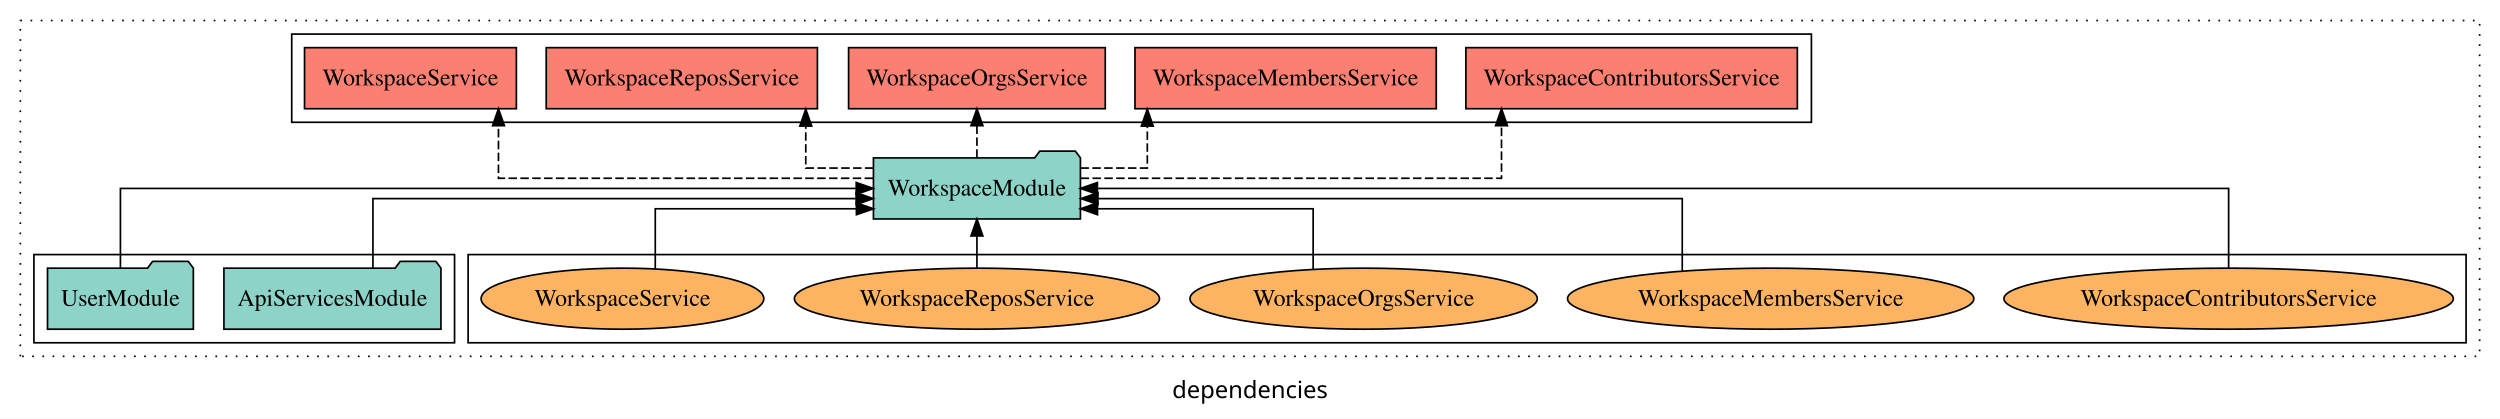
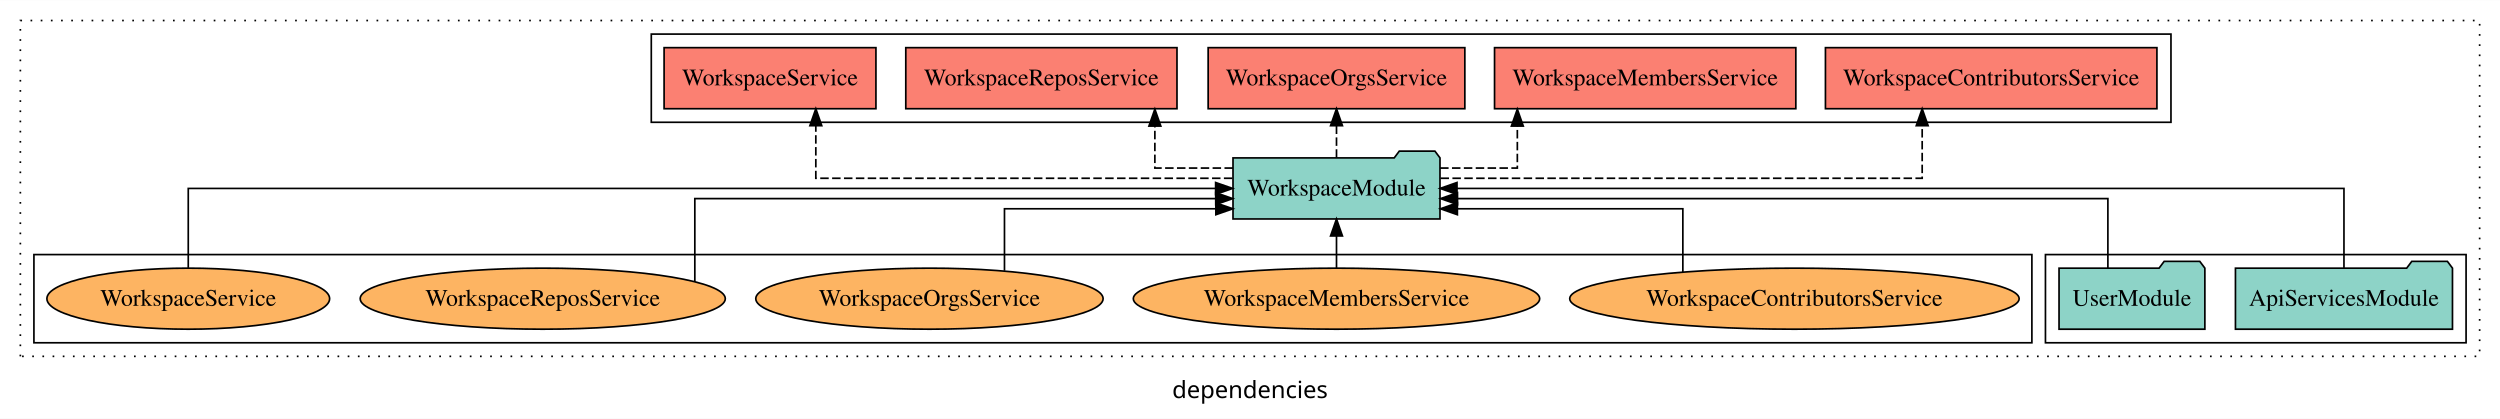
<svg xmlns="http://www.w3.org/2000/svg" width="1474pt" height="247pt" viewBox="0.00 0.00 1474.00 246.80">
  <g id="graph0" class="graph" transform="scale(1 1) rotate(0) translate(4 242.8)">
    <polygon fill="white" stroke="transparent" points="-4,4 -4,-242.8 1470,-242.8 1470,4 -4,4" />
    <text text-anchor="middle" x="733" y="-8.2" font-family="sans-serif" font-size="14.00">dependencies</text>
    <g id="clust1" class="cluster">
      <polygon fill="none" stroke="black" stroke-dasharray="1,5" points="8,-32.8 8,-230.8 1458,-230.8 1458,-32.8 8,-32.8" />
    </g>
-     <g id="clust6" class="cluster">
-       <polygon fill="none" stroke="black" points="272,-40.8 272,-92.8 1450,-92.8 1450,-40.8 272,-40.8" />
+     <g id="clust3" class="cluster">
+       <polygon fill="none" stroke="black" points="1202,-40.8 1202,-92.8 1450,-92.8 1450,-40.8 1202,-40.8" />
    </g>
    <g id="clust4" class="cluster">
-       <polygon fill="none" stroke="black" points="168,-170.8 168,-222.8 1064,-222.8 1064,-170.8 168,-170.8" />
+       <polygon fill="none" stroke="black" points="380,-170.8 380,-222.8 1276,-222.8 1276,-170.8 380,-170.8" />
    </g>
-     <g id="clust3" class="cluster">
-       <polygon fill="none" stroke="black" points="16,-40.8 16,-92.8 264,-92.8 264,-40.8 16,-40.8" />
+     <g id="clust6" class="cluster">
+       <polygon fill="none" stroke="black" points="16,-40.8 16,-92.8 1194,-92.8 1194,-40.8 16,-40.8" />
    </g>
    <g id="node1" class="node">
-       <polygon fill="#8dd3c7" stroke="black" points="255.98,-84.8 252.98,-88.8 231.98,-88.8 228.98,-84.8 128.02,-84.8 128.02,-48.8 255.98,-48.8 255.98,-84.8" />
-       <text text-anchor="middle" x="192" y="-62.6" font-family="Times,serif" font-size="14.00">ApiServicesModule</text>
+       <polygon fill="#8dd3c7" stroke="black" points="1441.98,-84.8 1438.98,-88.8 1417.98,-88.8 1414.98,-84.8 1314.02,-84.8 1314.02,-48.8 1441.98,-48.8 1441.98,-84.8" />
+       <text text-anchor="middle" x="1378" y="-62.6" font-family="Times,serif" font-size="14.00">ApiServicesModule</text>
    </g>
    <g id="node3" class="node">
-       <polygon fill="#8dd3c7" stroke="black" points="633.02,-149.8 630.02,-153.8 609.02,-153.8 606.02,-149.8 510.98,-149.8 510.98,-113.8 633.02,-113.8 633.02,-149.8" />
-       <text text-anchor="middle" x="572" y="-127.6" font-family="Times,serif" font-size="14.00">WorkspaceModule</text>
+       <polygon fill="#8dd3c7" stroke="black" points="845.02,-149.8 842.02,-153.8 821.02,-153.8 818.02,-149.8 722.98,-149.8 722.98,-113.8 845.02,-113.8 845.02,-149.8" />
+       <text text-anchor="middle" x="784" y="-127.6" font-family="Times,serif" font-size="14.00">WorkspaceModule</text>
    </g>
    <g id="edge1" class="edge">
-       <path fill="none" stroke="black" d="M215.88,-84.82C215.88,-102.17 215.88,-125.8 215.88,-125.8 215.88,-125.8 500.78,-125.8 500.78,-125.8" />
-       <polygon fill="black" stroke="black" points="500.78,-129.3 510.78,-125.8 500.78,-122.3 500.78,-129.3" />
+       <path fill="none" stroke="black" d="M1378,-84.91C1378,-104.14 1378,-131.8 1378,-131.8 1378,-131.8 855.05,-131.8 855.05,-131.8" />
+       <polygon fill="black" stroke="black" points="855.05,-128.3 845.05,-131.8 855.05,-135.3 855.05,-128.3" />
    </g>
    <g id="node2" class="node">
-       <polygon fill="#8dd3c7" stroke="black" points="109.99,-84.8 106.99,-88.8 85.99,-88.8 82.99,-84.8 24.01,-84.8 24.01,-48.8 109.99,-48.8 109.99,-84.8" />
-       <text text-anchor="middle" x="67" y="-62.6" font-family="Times,serif" font-size="14.00">UserModule</text>
+       <polygon fill="#8dd3c7" stroke="black" points="1295.99,-84.8 1292.99,-88.8 1271.99,-88.8 1268.99,-84.8 1210.01,-84.8 1210.01,-48.8 1295.99,-48.8 1295.99,-84.8" />
+       <text text-anchor="middle" x="1253" y="-62.6" font-family="Times,serif" font-size="14.00">UserModule</text>
    </g>
    <g id="edge2" class="edge">
-       <path fill="none" stroke="black" d="M67,-84.91C67,-104.14 67,-131.8 67,-131.8 67,-131.8 500.83,-131.8 500.83,-131.8" />
-       <polygon fill="black" stroke="black" points="500.83,-135.3 510.83,-131.8 500.83,-128.3 500.83,-135.3" />
+       <path fill="none" stroke="black" d="M1238.81,-84.82C1238.81,-102.17 1238.81,-125.8 1238.81,-125.8 1238.81,-125.8 855.34,-125.8 855.34,-125.8" />
+       <polygon fill="black" stroke="black" points="855.34,-122.3 845.34,-125.8 855.34,-129.3 855.34,-122.3" />
    </g>
    <g id="node4" class="node">
-       <polygon fill="#fb8072" stroke="black" points="1055.72,-214.8 860.28,-214.8 860.28,-178.8 1055.72,-178.8 1055.72,-214.8" />
-       <text text-anchor="middle" x="958" y="-192.6" font-family="Times,serif" font-size="14.00">WorkspaceContributorsService </text>
+       <polygon fill="#fb8072" stroke="black" points="1267.72,-214.8 1072.28,-214.8 1072.28,-178.8 1267.72,-178.8 1267.72,-214.8" />
+       <text text-anchor="middle" x="1170" y="-192.6" font-family="Times,serif" font-size="14.00">WorkspaceContributorsService </text>
    </g>
    <g id="edge3" class="edge">
-       <path fill="none" stroke="black" stroke-dasharray="5,2" d="M633.11,-137.8C723.24,-137.8 881.29,-137.8 881.29,-137.8 881.29,-137.8 881.29,-168.78 881.29,-168.78" />
-       <polygon fill="black" stroke="black" points="877.8,-168.78 881.29,-178.78 884.8,-168.78 877.8,-168.78" />
+       <path fill="none" stroke="black" stroke-dasharray="5,2" d="M845.34,-137.8C944.57,-137.8 1129.32,-137.8 1129.32,-137.8 1129.32,-137.8 1129.32,-168.78 1129.32,-168.78" />
+       <polygon fill="black" stroke="black" points="1125.82,-168.78 1129.32,-178.78 1132.82,-168.78 1125.82,-168.78" />
    </g>
    <g id="node5" class="node">
-       <polygon fill="#fb8072" stroke="black" points="842.82,-214.8 665.18,-214.8 665.18,-178.8 842.82,-178.8 842.82,-214.8" />
-       <text text-anchor="middle" x="754" y="-192.6" font-family="Times,serif" font-size="14.00">WorkspaceMembersService </text>
+       <polygon fill="#fb8072" stroke="black" points="1054.82,-214.8 877.18,-214.8 877.18,-178.8 1054.82,-178.8 1054.82,-214.8" />
+       <text text-anchor="middle" x="966" y="-192.6" font-family="Times,serif" font-size="14.00">WorkspaceMembersService </text>
    </g>
    <g id="edge4" class="edge">
-       <path fill="none" stroke="black" stroke-dasharray="5,2" d="M633.04,-143.8C654.08,-143.8 672.45,-143.8 672.45,-143.8 672.45,-143.8 672.45,-168.56 672.45,-168.56" />
-       <polygon fill="black" stroke="black" points="668.95,-168.56 672.45,-178.56 675.95,-168.56 668.95,-168.56" />
+       <path fill="none" stroke="black" stroke-dasharray="5,2" d="M845.09,-143.8C868.92,-143.8 890.62,-143.8 890.62,-143.8 890.62,-143.8 890.62,-168.56 890.62,-168.56" />
+       <polygon fill="black" stroke="black" points="887.12,-168.56 890.62,-178.56 894.12,-168.56 887.12,-168.56" />
    </g>
    <g id="node6" class="node">
-       <polygon fill="#fb8072" stroke="black" points="647.67,-214.8 496.33,-214.8 496.33,-178.8 647.67,-178.8 647.67,-214.8" />
-       <text text-anchor="middle" x="572" y="-192.6" font-family="Times,serif" font-size="14.00">WorkspaceOrgsService </text>
+       <polygon fill="#fb8072" stroke="black" points="859.67,-214.8 708.33,-214.8 708.33,-178.8 859.67,-178.8 859.67,-214.8" />
+       <text text-anchor="middle" x="784" y="-192.6" font-family="Times,serif" font-size="14.00">WorkspaceOrgsService </text>
    </g>
    <g id="edge5" class="edge">
-       <path fill="none" stroke="black" stroke-dasharray="5,2" d="M572,-149.91C572,-149.91 572,-168.79 572,-168.79" />
-       <polygon fill="black" stroke="black" points="568.5,-168.79 572,-178.79 575.5,-168.79 568.5,-168.79" />
+       <path fill="none" stroke="black" stroke-dasharray="5,2" d="M784,-149.91C784,-149.91 784,-168.79 784,-168.79" />
+       <polygon fill="black" stroke="black" points="780.5,-168.79 784,-178.79 787.5,-168.79 780.5,-168.79" />
    </g>
    <g id="node7" class="node">
-       <polygon fill="#fb8072" stroke="black" points="477.95,-214.8 318.05,-214.8 318.05,-178.8 477.95,-178.8 477.95,-214.8" />
-       <text text-anchor="middle" x="398" y="-192.6" font-family="Times,serif" font-size="14.00">WorkspaceReposService </text>
+       <polygon fill="#fb8072" stroke="black" points="689.95,-214.8 530.05,-214.8 530.05,-178.8 689.95,-178.8 689.95,-214.8" />
+       <text text-anchor="middle" x="610" y="-192.6" font-family="Times,serif" font-size="14.00">WorkspaceReposService </text>
    </g>
    <g id="edge6" class="edge">
-       <path fill="none" stroke="black" stroke-dasharray="5,2" d="M510.96,-143.8C489.71,-143.8 471.08,-143.8 471.08,-143.8 471.08,-143.8 471.08,-168.56 471.08,-168.56" />
-       <polygon fill="black" stroke="black" points="467.58,-168.56 471.08,-178.56 474.58,-168.56 467.58,-168.56" />
+       <path fill="none" stroke="black" stroke-dasharray="5,2" d="M722.95,-143.8C698.9,-143.8 676.91,-143.8 676.91,-143.8 676.91,-143.8 676.91,-168.56 676.91,-168.56" />
+       <polygon fill="black" stroke="black" points="673.41,-168.56 676.91,-178.56 680.41,-168.56 673.41,-168.56" />
    </g>
    <g id="node8" class="node">
-       <polygon fill="#fb8072" stroke="black" points="300.45,-214.8 175.55,-214.8 175.55,-178.8 300.45,-178.8 300.45,-214.8" />
-       <text text-anchor="middle" x="238" y="-192.6" font-family="Times,serif" font-size="14.00">WorkspaceService </text>
+       <polygon fill="#fb8072" stroke="black" points="512.45,-214.8 387.55,-214.8 387.55,-178.8 512.45,-178.8 512.45,-214.8" />
+       <text text-anchor="middle" x="450" y="-192.6" font-family="Times,serif" font-size="14.00">WorkspaceService </text>
    </g>
    <g id="edge7" class="edge">
-       <path fill="none" stroke="black" stroke-dasharray="5,2" d="M510.79,-137.8C427.82,-137.8 289.9,-137.8 289.9,-137.8 289.9,-137.8 289.9,-168.78 289.9,-168.78" />
-       <polygon fill="black" stroke="black" points="286.4,-168.78 289.9,-178.78 293.4,-168.78 286.4,-168.78" />
+       <path fill="none" stroke="black" stroke-dasharray="5,2" d="M722.61,-137.8C633.03,-137.8 477.01,-137.8 477.01,-137.8 477.01,-137.8 477.01,-168.78 477.01,-168.78" />
+       <polygon fill="black" stroke="black" points="473.51,-168.78 477.01,-178.78 480.51,-168.78 473.51,-168.78" />
    </g>
    <g id="node9" class="node">
-       <ellipse fill="#fdb462" stroke="black" cx="1310" cy="-66.8" rx="132.5" ry="18" />
-       <text text-anchor="middle" x="1310" y="-62.6" font-family="Times,serif" font-size="14.00">WorkspaceContributorsService</text>
+       <ellipse fill="#fdb462" stroke="black" cx="1054" cy="-66.8" rx="132.5" ry="18" />
+       <text text-anchor="middle" x="1054" y="-62.6" font-family="Times,serif" font-size="14.00">WorkspaceContributorsService</text>
    </g>
    <g id="edge8" class="edge">
-       <path fill="none" stroke="black" d="M1310,-84.91C1310,-104.14 1310,-131.8 1310,-131.8 1310,-131.8 643.02,-131.8 643.02,-131.8" />
-       <polygon fill="black" stroke="black" points="643.02,-128.3 633.02,-131.8 643.02,-135.3 643.02,-128.3" />
+       <path fill="none" stroke="black" d="M988.21,-82.42C988.21,-98.05 988.21,-119.8 988.21,-119.8 988.21,-119.8 855.27,-119.8 855.27,-119.8" />
+       <polygon fill="black" stroke="black" points="855.27,-116.3 845.27,-119.8 855.27,-123.3 855.27,-116.3" />
    </g>
    <g id="node10" class="node">
-       <ellipse fill="#fdb462" stroke="black" cx="1040" cy="-66.8" rx="119.8" ry="18" />
-       <text text-anchor="middle" x="1040" y="-62.6" font-family="Times,serif" font-size="14.00">WorkspaceMembersService</text>
+       <ellipse fill="#fdb462" stroke="black" cx="784" cy="-66.8" rx="119.8" ry="18" />
+       <text text-anchor="middle" x="784" y="-62.6" font-family="Times,serif" font-size="14.00">WorkspaceMembersService</text>
    </g>
    <g id="edge9" class="edge">
-       <path fill="none" stroke="black" d="M987.86,-83.23C987.86,-100.69 987.86,-125.8 987.86,-125.8 987.86,-125.8 643.36,-125.8 643.36,-125.8" />
-       <polygon fill="black" stroke="black" points="643.36,-122.3 633.36,-125.8 643.36,-129.3 643.36,-122.3" />
+       <path fill="none" stroke="black" d="M784,-84.91C784,-84.91 784,-103.79 784,-103.79" />
+       <polygon fill="black" stroke="black" points="780.5,-103.79 784,-113.79 787.5,-103.79 780.5,-103.79" />
    </g>
    <g id="node11" class="node">
-       <ellipse fill="#fdb462" stroke="black" cx="800" cy="-66.8" rx="102.4" ry="18" />
-       <text text-anchor="middle" x="800" y="-62.6" font-family="Times,serif" font-size="14.00">WorkspaceOrgsService</text>
+       <ellipse fill="#fdb462" stroke="black" cx="544" cy="-66.8" rx="102.4" ry="18" />
+       <text text-anchor="middle" x="544" y="-62.6" font-family="Times,serif" font-size="14.00">WorkspaceOrgsService</text>
    </g>
    <g id="edge10" class="edge">
-       <path fill="none" stroke="black" d="M770.23,-84.15C770.23,-99.61 770.23,-119.8 770.23,-119.8 770.23,-119.8 643.09,-119.8 643.09,-119.8" />
-       <polygon fill="black" stroke="black" points="643.09,-116.3 633.09,-119.8 643.09,-123.3 643.09,-116.3" />
+       <path fill="none" stroke="black" d="M588.24,-83.28C588.24,-98.84 588.24,-119.8 588.24,-119.8 588.24,-119.8 712.87,-119.8 712.87,-119.8" />
+       <polygon fill="black" stroke="black" points="712.87,-123.3 722.87,-119.8 712.87,-116.3 712.87,-123.3" />
    </g>
    <g id="node12" class="node">
-       <ellipse fill="#fdb462" stroke="black" cx="572" cy="-66.8" rx="107.64" ry="18" />
-       <text text-anchor="middle" x="572" y="-62.6" font-family="Times,serif" font-size="14.00">WorkspaceReposService</text>
+       <ellipse fill="#fdb462" stroke="black" cx="316" cy="-66.8" rx="107.64" ry="18" />
+       <text text-anchor="middle" x="316" y="-62.6" font-family="Times,serif" font-size="14.00">WorkspaceReposService</text>
    </g>
    <g id="edge11" class="edge">
-       <path fill="none" stroke="black" d="M572,-84.91C572,-84.91 572,-103.79 572,-103.79" />
-       <polygon fill="black" stroke="black" points="568.5,-103.79 572,-113.79 575.5,-103.79 568.5,-103.79" />
+       <path fill="none" stroke="black" d="M405.67,-76.81C405.67,-93.64 405.67,-125.8 405.67,-125.8 405.67,-125.8 712.79,-125.8 712.79,-125.8" />
+       <polygon fill="black" stroke="black" points="712.79,-129.3 722.79,-125.8 712.79,-122.3 712.79,-129.3" />
    </g>
    <g id="node13" class="node">
-       <ellipse fill="#fdb462" stroke="black" cx="363" cy="-66.8" rx="83.35" ry="18" />
-       <text text-anchor="middle" x="363" y="-62.6" font-family="Times,serif" font-size="14.00">WorkspaceService</text>
+       <ellipse fill="#fdb462" stroke="black" cx="107" cy="-66.8" rx="83.35" ry="18" />
+       <text text-anchor="middle" x="107" y="-62.6" font-family="Times,serif" font-size="14.00">WorkspaceService</text>
    </g>
    <g id="edge12" class="edge">
-       <path fill="none" stroke="black" d="M382.35,-84.45C382.35,-99.87 382.35,-119.8 382.35,-119.8 382.35,-119.8 500.95,-119.8 500.95,-119.8" />
-       <polygon fill="black" stroke="black" points="500.95,-123.3 510.95,-119.8 500.95,-116.3 500.95,-123.3" />
+       <path fill="none" stroke="black" d="M107,-84.91C107,-104.14 107,-131.8 107,-131.8 107,-131.8 712.73,-131.8 712.73,-131.8" />
+       <polygon fill="black" stroke="black" points="712.73,-135.3 722.73,-131.8 712.73,-128.3 712.73,-135.3" />
    </g>
  </g>
</svg>
